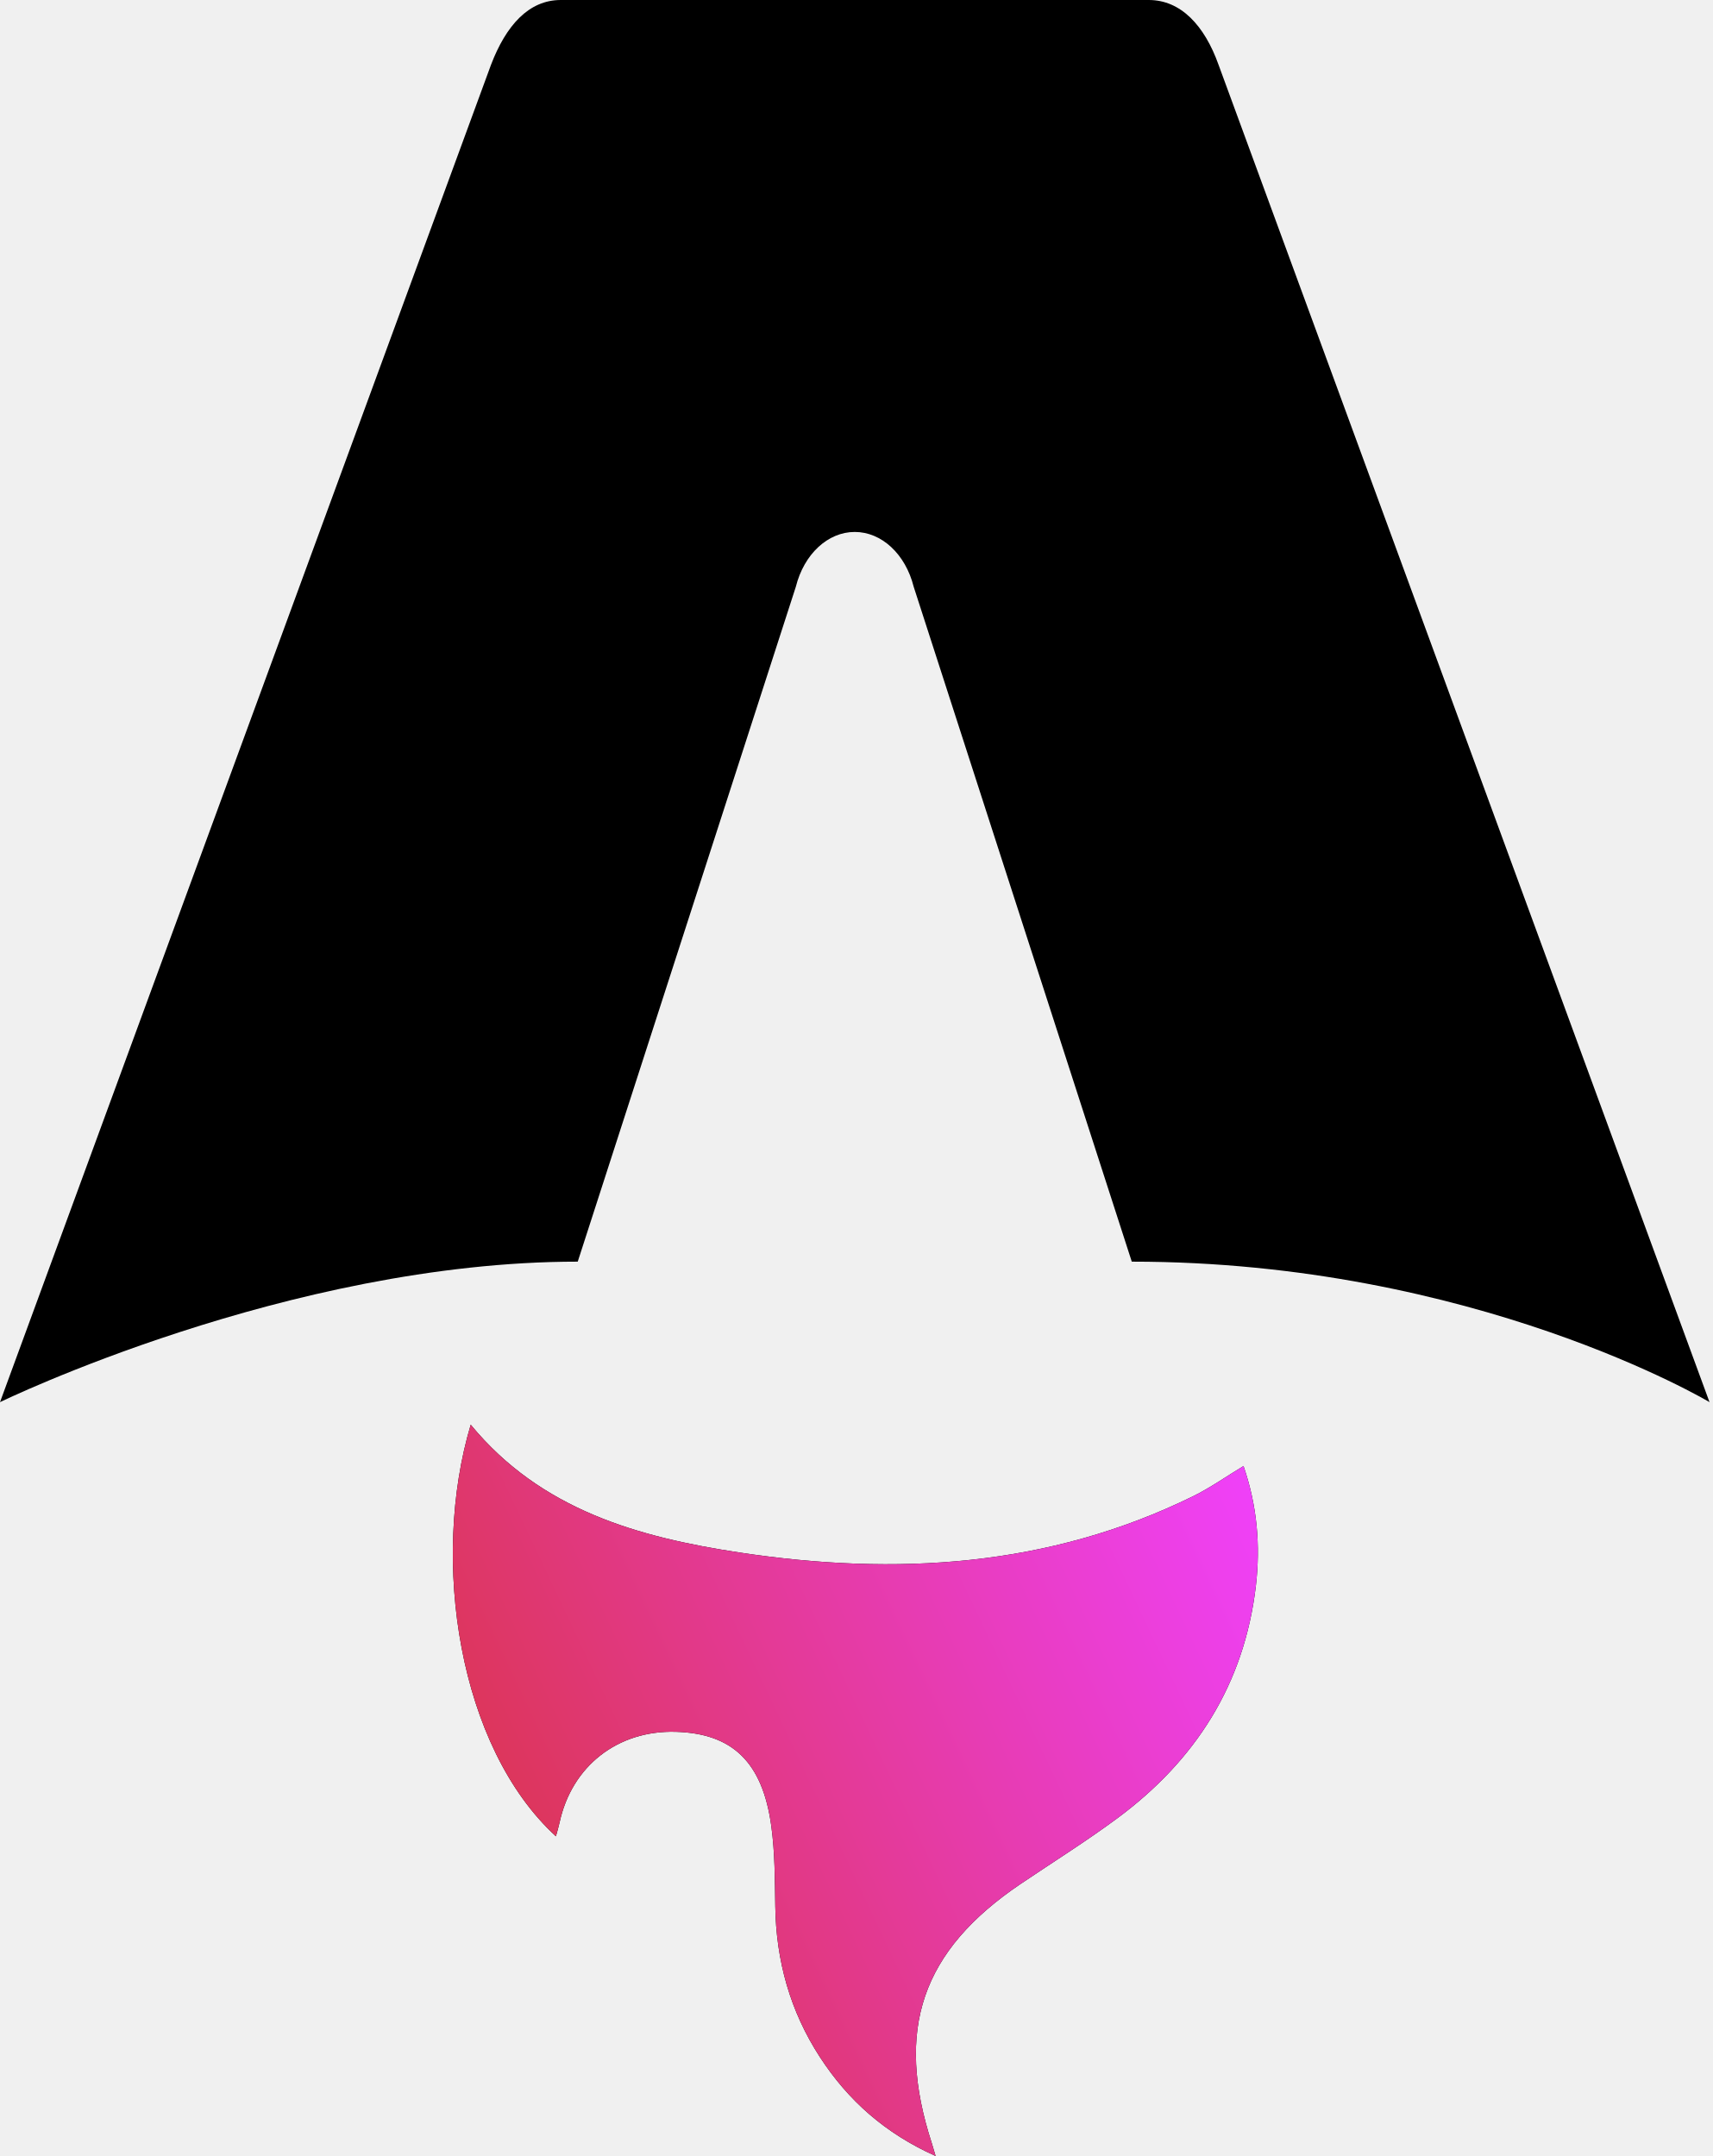
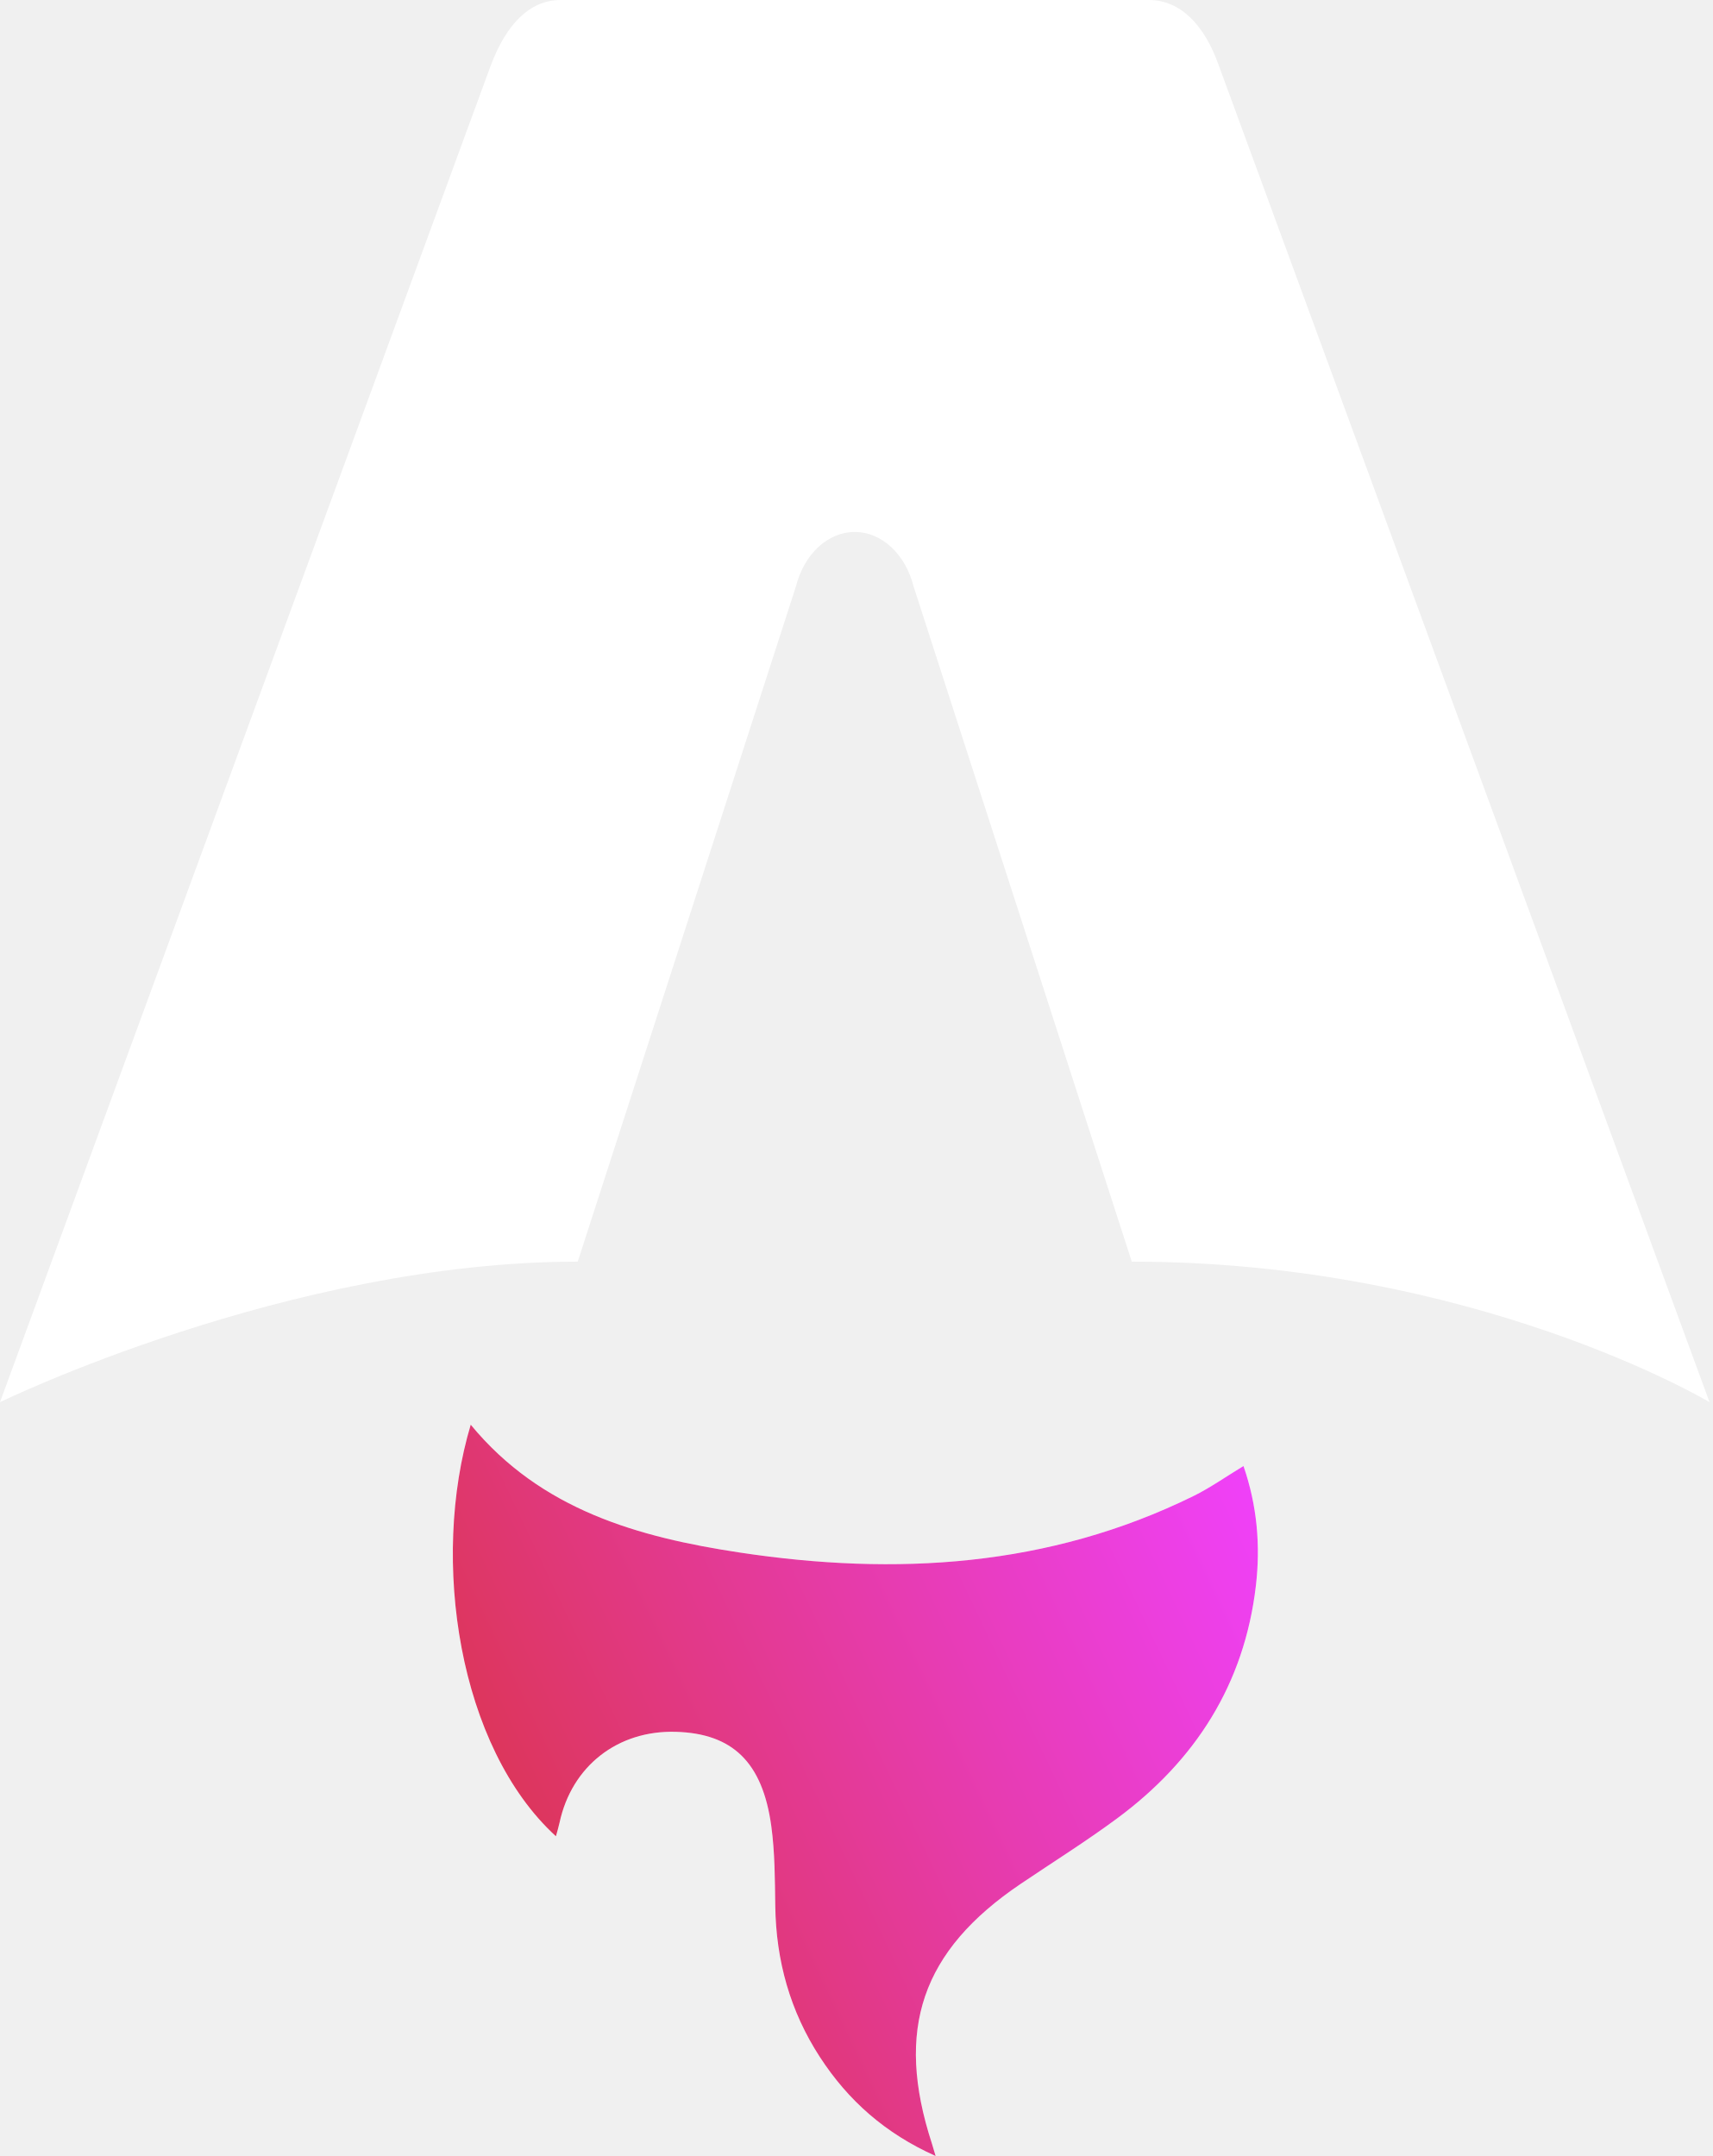
- <svg xmlns="http://www.w3.org/2000/svg" viewBox="0 0 85 107" fill="none">
-   <path d="M27.589 91.136C22.756 86.718 21.344 77.433 23.358 70.707C26.85 74.948 31.689 76.291 36.7 77.05C44.438 78.22 52.036 77.782 59.223 74.246C60.045 73.841 60.805 73.303 61.704 72.757C62.378 74.714 62.553 76.689 62.318 78.7C61.745 83.596 59.309 87.378 55.433 90.245C53.883 91.392 52.244 92.417 50.643 93.498C45.726 96.821 44.396 100.718 46.243 106.386C46.287 106.525 46.327 106.663 46.426 107C43.916 105.876 42.082 104.24 40.684 102.089C39.209 99.819 38.507 97.308 38.47 94.591C38.451 93.269 38.451 91.934 38.273 90.631C37.839 87.453 36.347 86.03 33.536 85.948C30.652 85.864 28.37 87.647 27.765 90.455C27.719 90.671 27.652 90.884 27.585 91.134L27.589 91.136Z" fill="currentColor" />
-   <path d="M27.589 91.136C22.756 86.718 21.344 77.433 23.358 70.707C26.85 74.948 31.689 76.291 36.7 77.05C44.438 78.22 52.036 77.782 59.223 74.246C60.045 73.841 60.805 73.303 61.704 72.757C62.378 74.714 62.553 76.689 62.318 78.7C61.745 83.596 59.309 87.378 55.433 90.245C53.883 91.392 52.244 92.417 50.643 93.498C45.726 96.821 44.396 100.718 46.243 106.386C46.287 106.525 46.327 106.663 46.426 107C43.916 105.876 42.082 104.24 40.684 102.089C39.209 99.819 38.507 97.308 38.47 94.591C38.451 93.269 38.451 91.934 38.273 90.631C37.839 87.453 36.347 86.03 33.536 85.948C30.652 85.864 28.37 87.647 27.765 90.455C27.719 90.671 27.652 90.884 27.585 91.134L27.589 91.136Z" fill="url(#paint0_linear_1_59)" />
-   <path d="M0 69.587C0 69.587 14.314 62.614 28.668 62.614L39.49 29.12C39.895 27.501 41.078 26.4 42.414 26.4C43.749 26.4 44.932 27.501 45.338 29.12L56.16 62.614C73.16 62.614 84.828 69.587 84.828 69.587C84.828 69.587 60.514 3.352 60.467 3.219C59.769 1.261 58.591 0 57.003 0H27.827C26.239 0 25.109 1.261 24.363 3.219C24.311 3.35 0 69.587 0 69.587Z" fill="currentColor" />
+ <svg fill="none" viewBox="0 0 85 107">
+   <path fill="#fff" d="M27.59 91.136c-4.834-4.418-6.246-13.703-4.232-20.429 3.492 4.241 8.33 5.584 13.342 6.343 7.737 1.17 15.336.732 22.523-2.804.822-.405 1.582-.943 2.48-1.489.675 1.957.85 3.932.615 5.943-.573 4.896-3.01 8.678-6.885 11.545-1.55 1.147-3.19 2.172-4.79 3.253-4.917 3.323-6.247 7.22-4.4 12.888.044.139.084.277.183.614-2.51-1.124-4.344-2.76-5.742-4.911-1.475-2.27-2.177-4.78-2.214-7.498-.019-1.322-.019-2.656-.197-3.96-.434-3.178-1.926-4.601-4.737-4.683-2.884-.084-5.166 1.699-5.771 4.507-.046.216-.113.429-.18.68z" />
+   <path fill="url(#astro_icon_dark__a)" d="M27.59 91.136c-4.834-4.418-6.246-13.703-4.232-20.429 3.492 4.241 8.33 5.584 13.342 6.343 7.737 1.17 15.336.732 22.523-2.804.822-.405 1.582-.943 2.48-1.489.675 1.957.85 3.932.615 5.943-.573 4.896-3.01 8.678-6.885 11.545-1.55 1.147-3.19 2.172-4.79 3.253-4.917 3.323-6.247 7.22-4.4 12.888.044.139.084.277.183.614-2.51-1.124-4.344-2.76-5.742-4.911-1.475-2.27-2.177-4.78-2.214-7.498-.019-1.322-.019-2.656-.197-3.96-.434-3.178-1.926-4.601-4.737-4.683-2.884-.084-5.166 1.699-5.771 4.507-.046.216-.113.429-.18.68z" />
+   <path fill="#fff" d="M0 69.587s14.314-6.973 28.668-6.973L39.49 29.12c.405-1.62 1.588-2.72 2.924-2.72s2.518 1.1 2.924 2.72L56.16 62.614c17 0 28.668 6.973 28.668 6.973S60.514 3.352 60.467 3.219C59.769 1.261 58.591 0 57.003 0H27.827c-1.588 0-2.718 1.261-3.464 3.22C24.311 3.35 0 69.586 0 69.586Z" />
  <defs>
-     <linearGradient id="paint0_linear_1_59" x1="22.47" y1="107" x2="69.145" y2="84.947" gradientUnits="userSpaceOnUse">
-       <stop stop-color="#D83333" />
-       <stop offset="1" stop-color="#F041FF" />
+     <linearGradient id="astro_icon_dark__a" x1="22.47" x2="69.145" y1="107" y2="84.947" gradientUnits="userSpaceOnUse">
+       <stop stop-color="#d83333" />
+       <stop offset="1" stop-color="#f041ff" />
    </linearGradient>
  </defs>
</svg>
